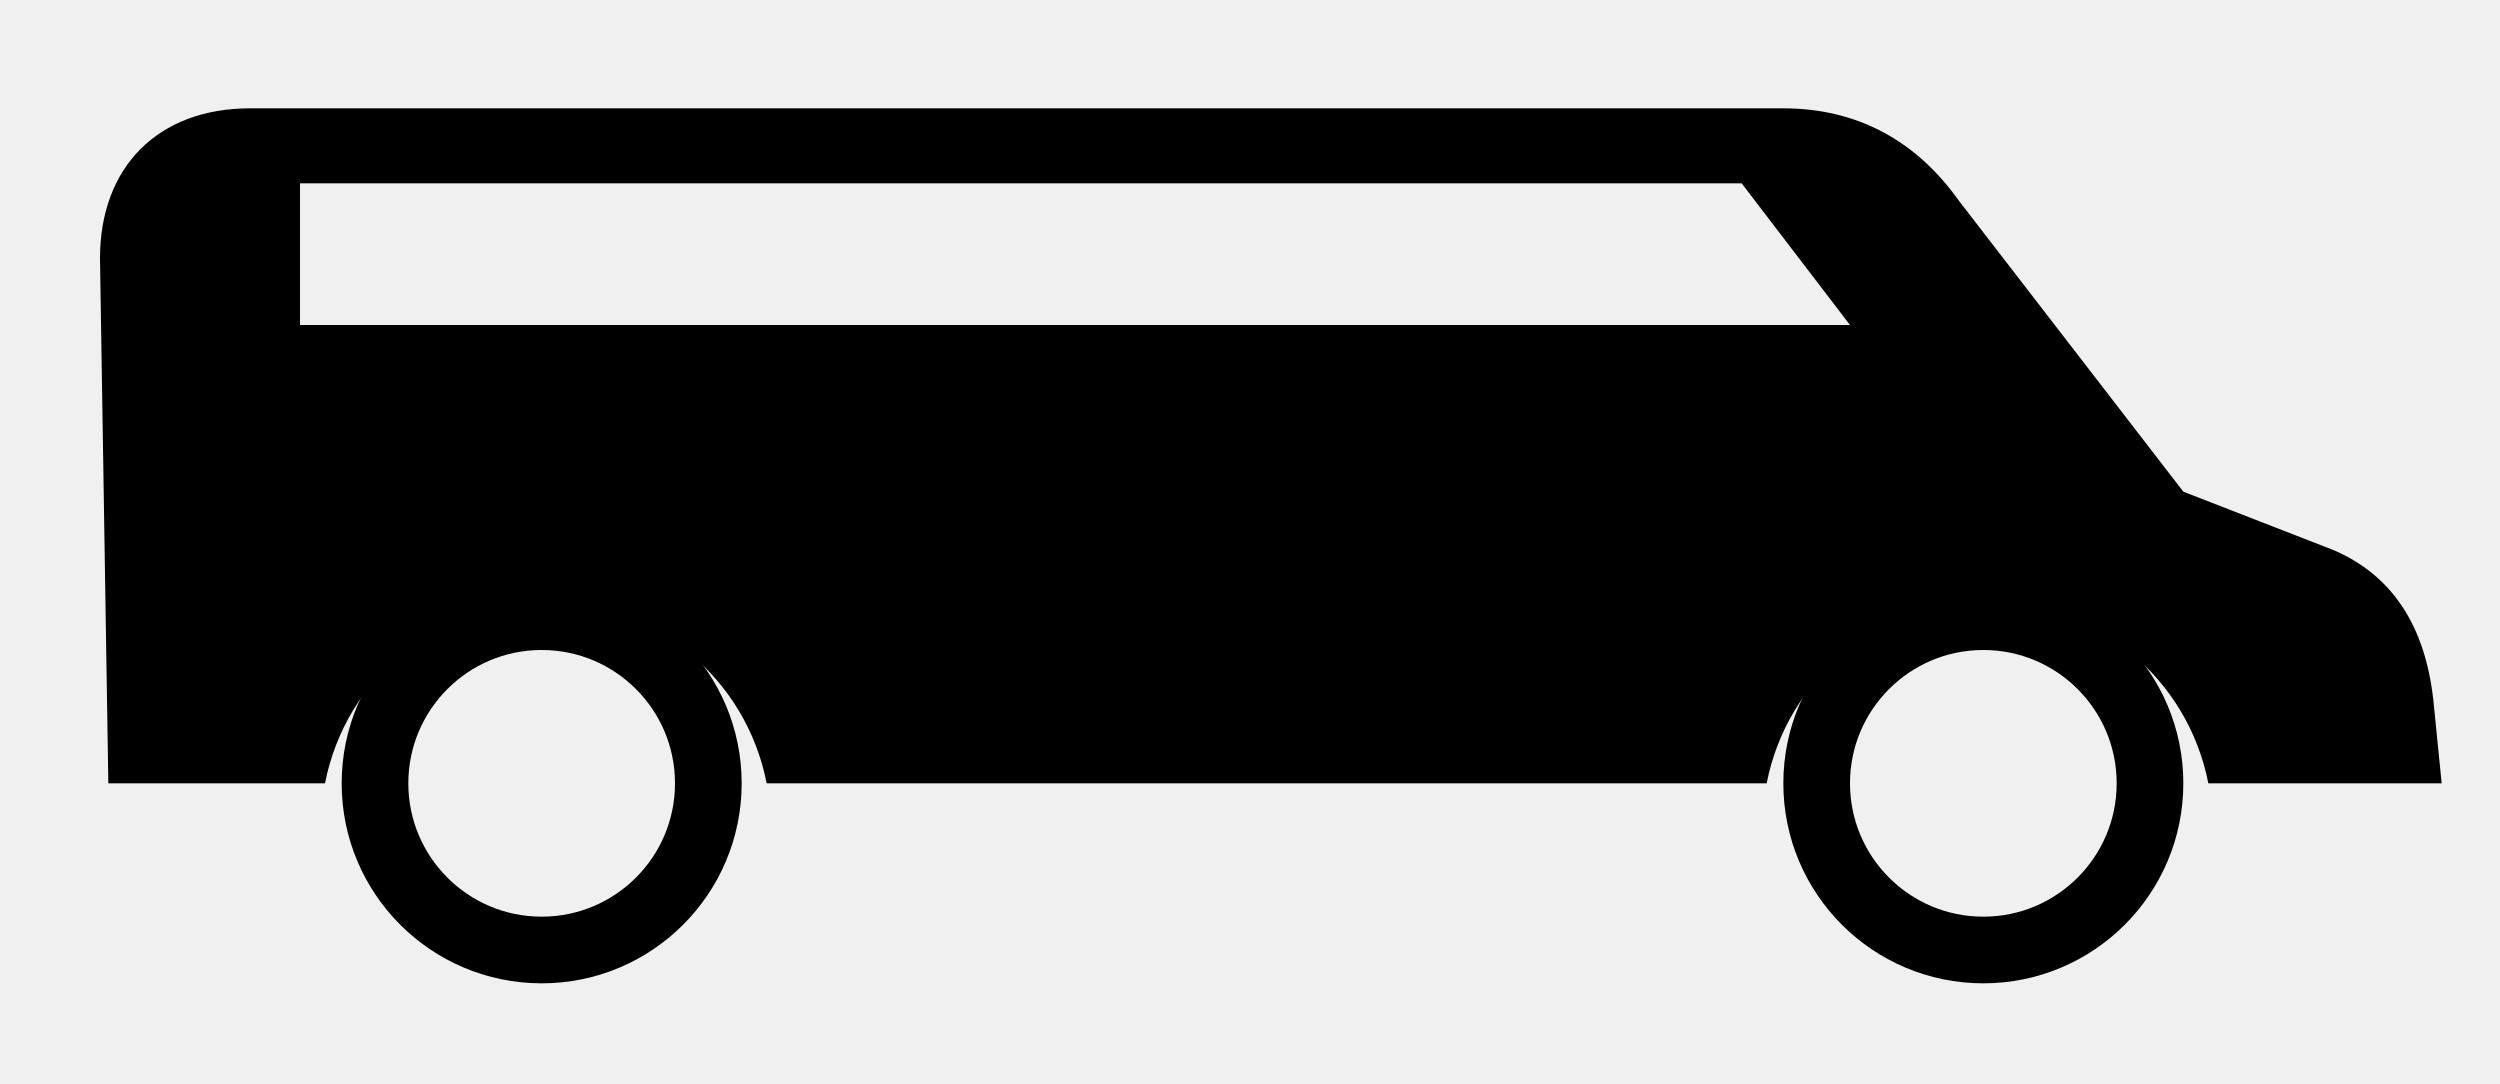
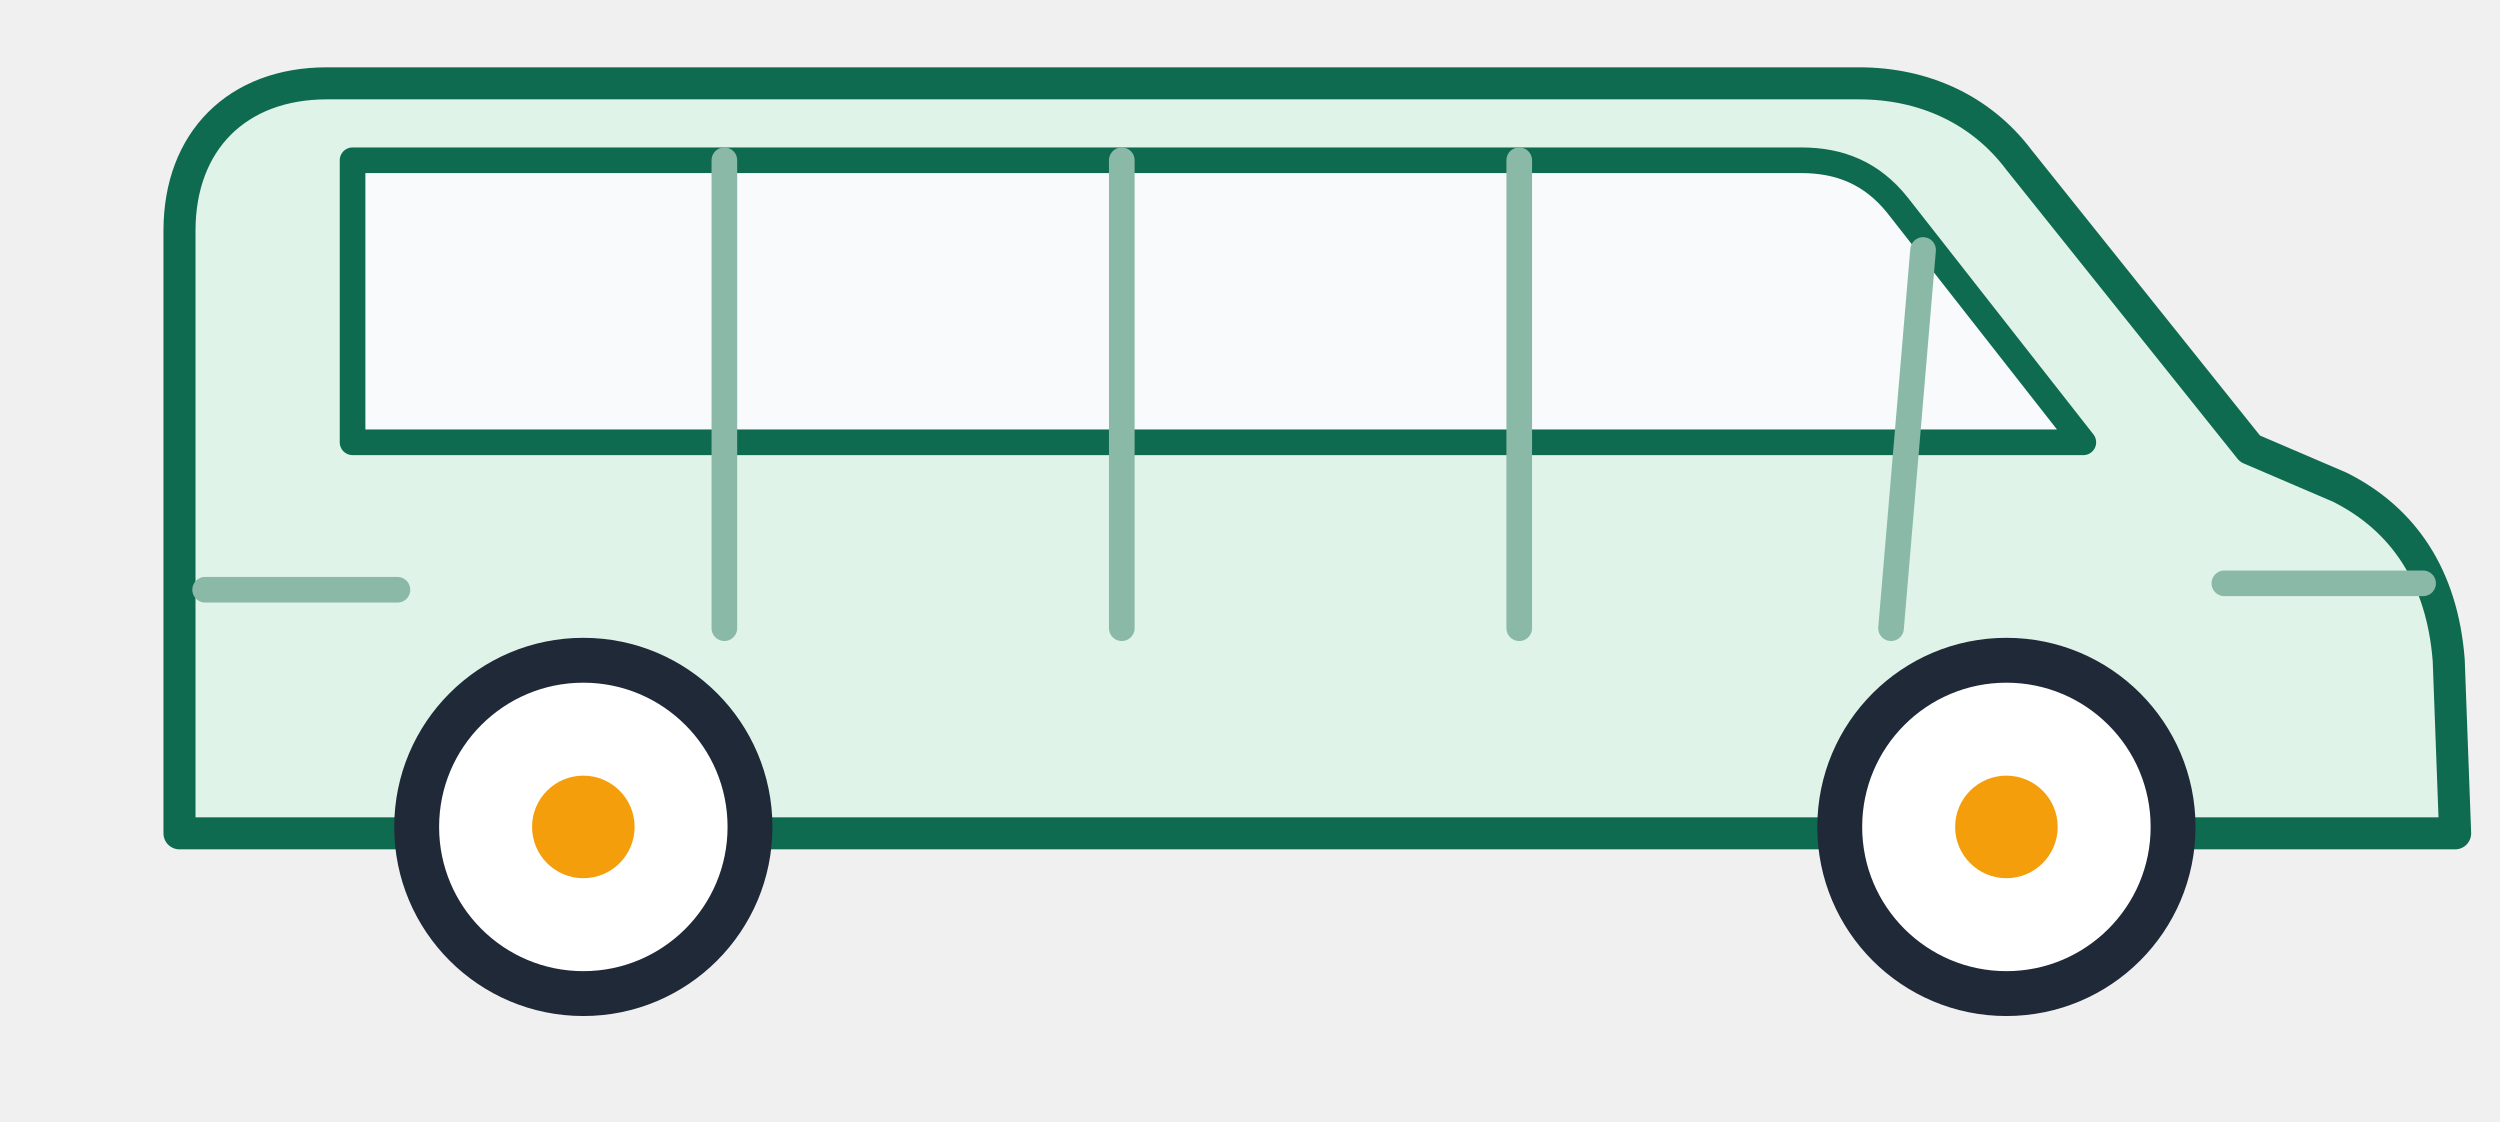
- <svg xmlns="http://www.w3.org/2000/svg" viewBox="0 0 300 130" role="img" aria-label="대형 RV 실루엣">
-   <path fill="currentColor" d="M12 31c0-11 7-18 18-18h184c9 0 16 4 21 11l27 35 18 7c7 3 11 9 12 18l1 10h-28a27 27 0 0 0-53 0H92a27 27 0 0 0-53 0H13L12 31Zm24 8h186l-13-17H36v17Z" />
-   <circle cx="65" cy="94" r="20" fill="none" stroke="currentColor" stroke-width="8" />
-   <circle cx="238" cy="94" r="20" fill="none" stroke="currentColor" stroke-width="8" />
+ <svg xmlns="http://www.w3.org/2000/svg" viewBox="0 0 390 175" role="img" aria-label="대형 RV 측면 픽토그램">
+   <g stroke-linecap="round" stroke-linejoin="round">
+     <path d="M28 36c0-14 9-23 23-23h239c10 0 19 4 25 12l36 45 14 6c10 5 16 14 17 27l1 27H28V36Z" fill="#dff3e9" stroke="#0f6b4f" stroke-width="5" />
+     <path d="M55 25h226c6 0 11 2 15 7l29 37H55V25Z" fill="#f8fafc" stroke="#0f6b4f" stroke-width="4" />
+     <path d="M113 25v73M175 25v73M237 25v73M300 39l-5 59M32 92h30M347 91h31" fill="none" stroke="#8bb9a8" stroke-width="4" />
+     <circle cx="91" cy="129" r="26" fill="#fff" stroke="#1f2937" stroke-width="7" />
+     <circle cx="91" cy="129" r="8" fill="#f59e0b" />
+     <circle cx="313" cy="129" r="26" fill="#fff" stroke="#1f2937" stroke-width="7" />
+     <circle cx="313" cy="129" r="8" fill="#f59e0b" />
+   </g>
</svg>
